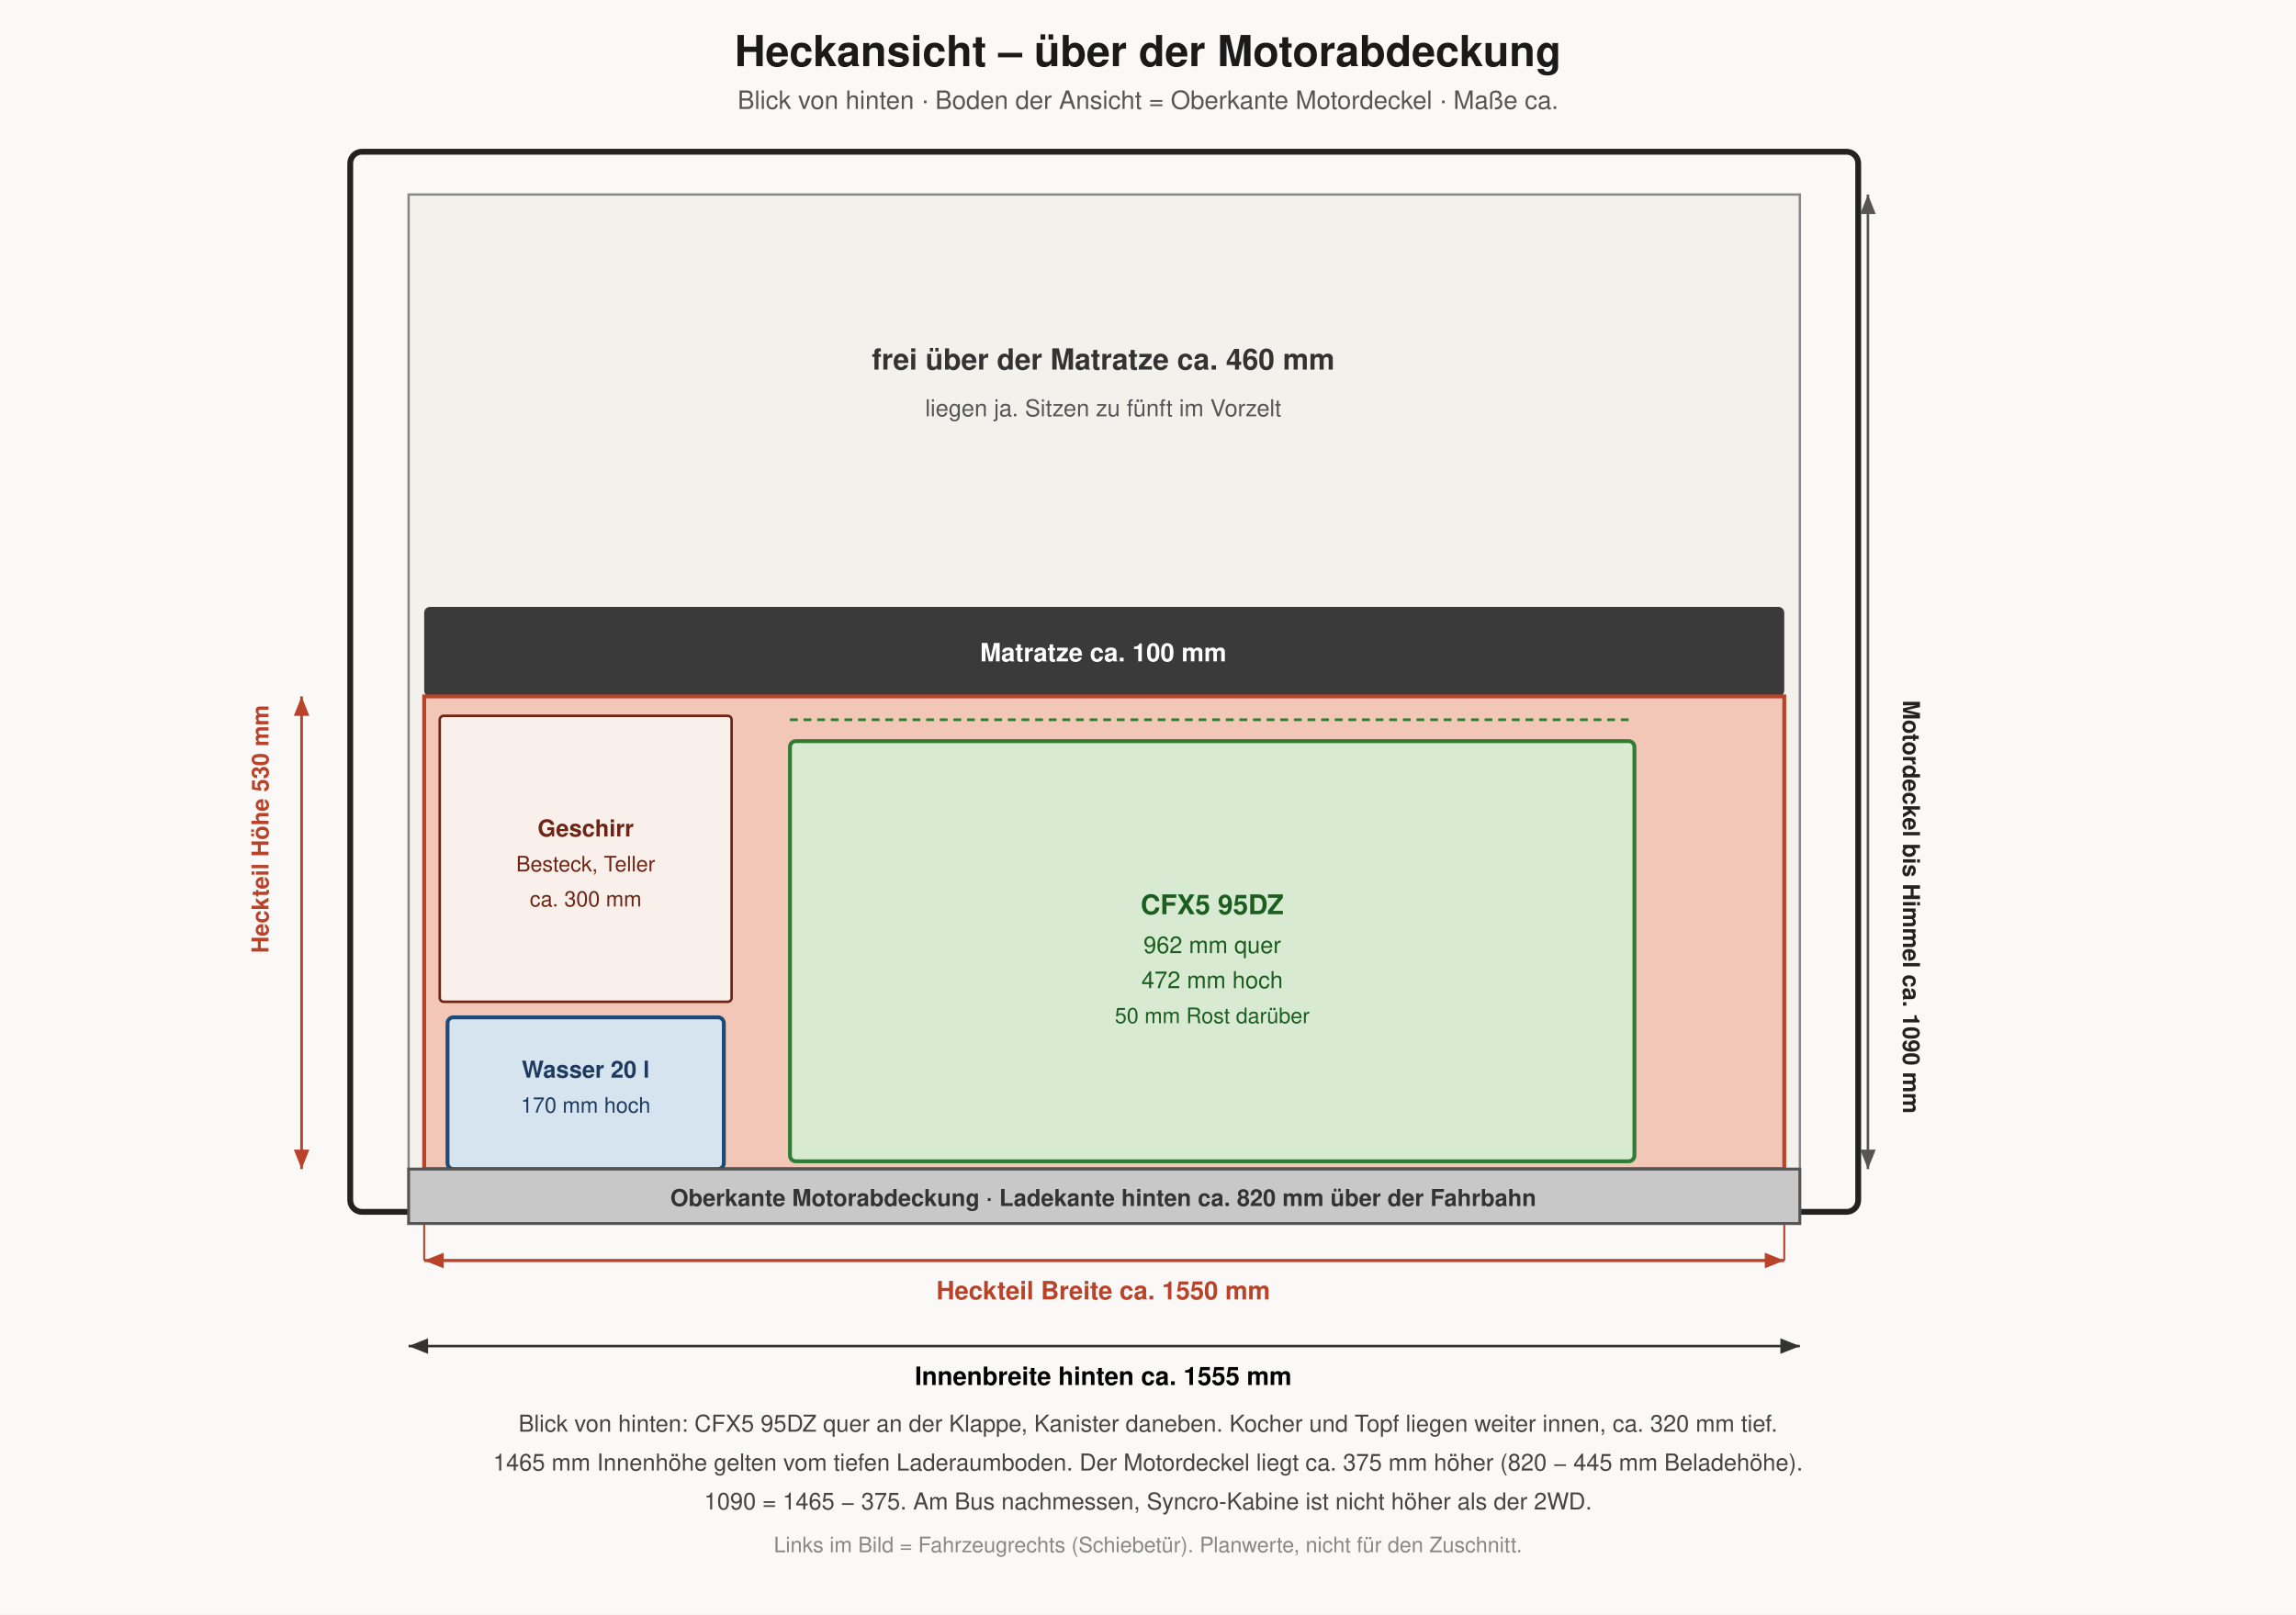
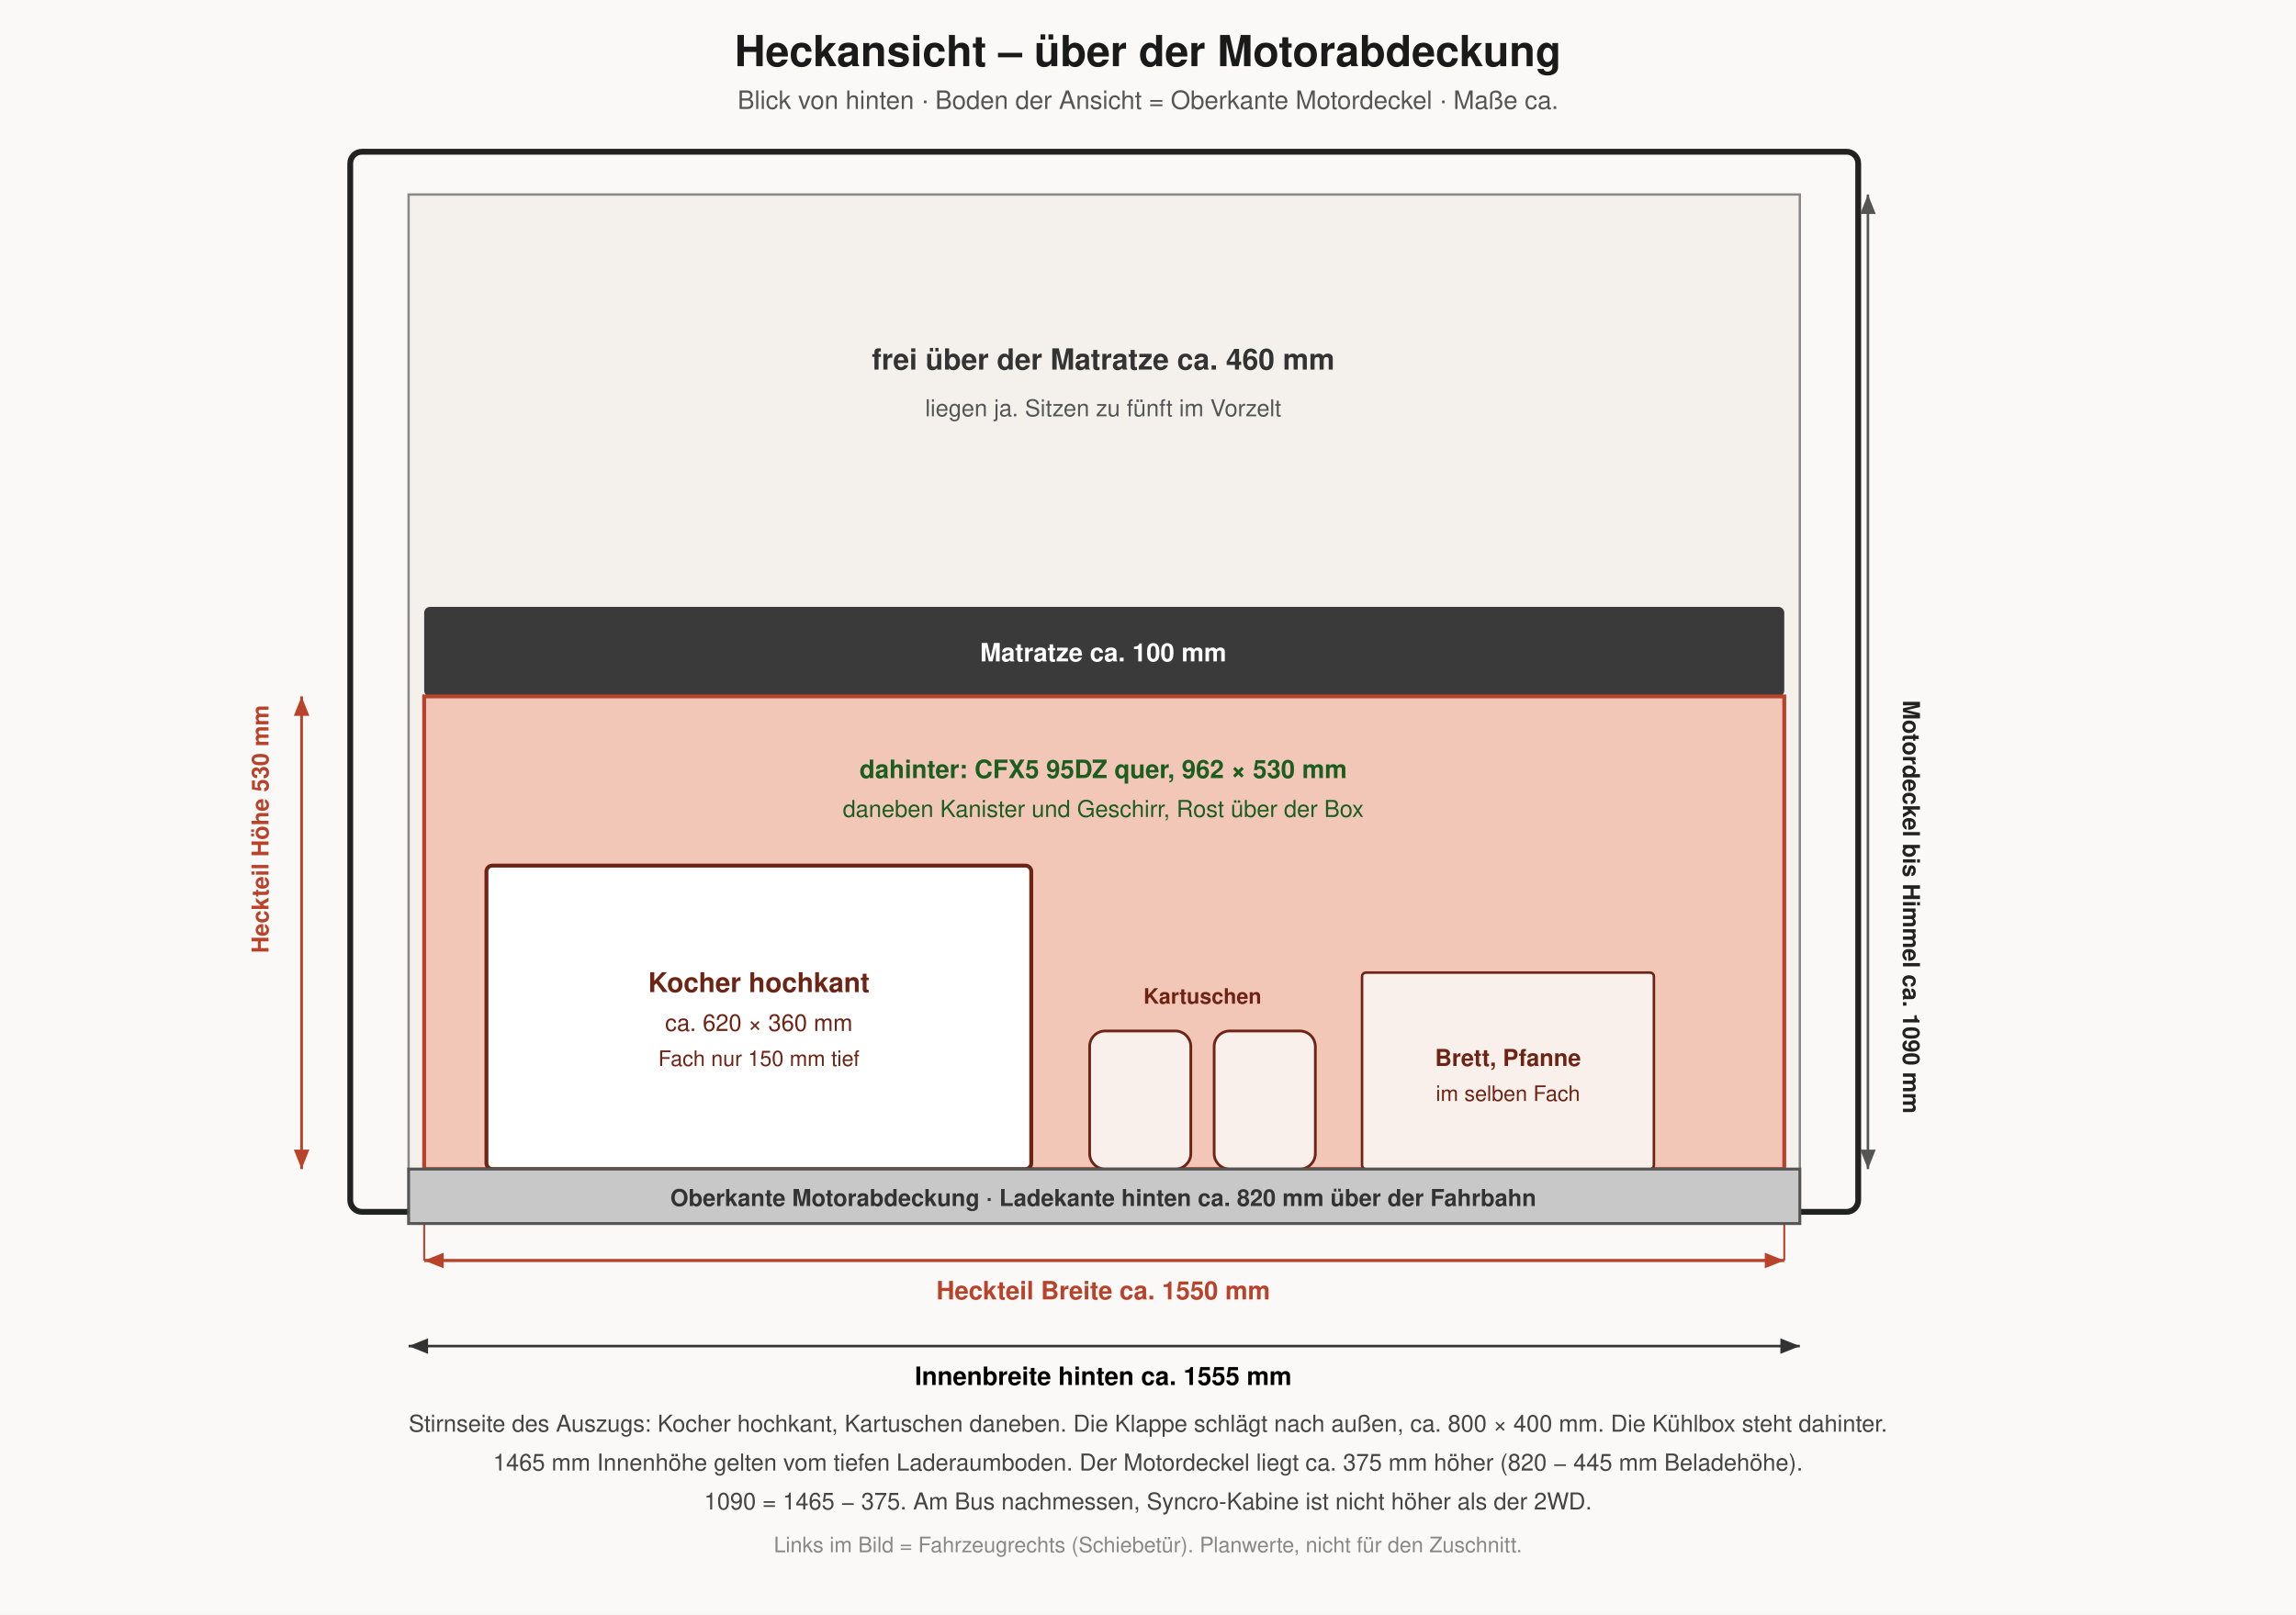
<svg xmlns="http://www.w3.org/2000/svg" viewBox="0 0 1180 830" font-family="Helvetica, Arial, sans-serif">
  <rect width="1180" height="830" fill="#faf9f7" />
  <text x="590" y="34" text-anchor="middle" font-size="22" font-weight="700" fill="#1a1a1a">Heckansicht – über der Motorabdeckung</text>
  <text x="590" y="56" text-anchor="middle" font-size="13" fill="#555">Blick von hinten · Boden der Ansicht = Oberkante Motordeckel · Maße ca.</text>
  <rect x="180" y="78" width="775" height="545" rx="6" fill="none" stroke="#222" stroke-width="3" />
  <rect x="210" y="100" width="715" height="501" fill="#f4f1ec" stroke="#888" stroke-width="1.2" />
  <text x="567" y="190" text-anchor="middle" font-size="15" font-weight="700" fill="#333">frei über der Matratze ca. 460 mm</text>
  <text x="567" y="214" text-anchor="middle" font-size="12" fill="#555">liegen ja. Sitzen zu fünft im Vorzelt</text>
  <rect x="218" y="312" width="699" height="46" rx="3" fill="#3a3a3a" />
  <text x="567" y="340" text-anchor="middle" font-size="13" font-weight="700" fill="#fff">Matratze ca. 100 mm</text>
  <rect x="218" y="358" width="699" height="243" fill="#f3c7b8" stroke="#b8432a" stroke-width="2" />
-   <rect x="226" y="368" width="150" height="147" rx="2" fill="#faf0eb" stroke="#6e2414" stroke-width="1.3" />
-   <text x="301" y="430" text-anchor="middle" font-size="12" font-weight="700" fill="#6e2414">Geschirr</text>
-   <text x="301" y="448" text-anchor="middle" font-size="11" fill="#6e2414">Besteck, Teller</text>
-   <text x="301" y="466" text-anchor="middle" font-size="11" fill="#6e2414">ca. 300 mm</text>
-   <rect x="230" y="523" width="142" height="78" rx="3" fill="#d6e4f0" stroke="#1e4a78" stroke-width="2" />
-   <text x="301" y="554" text-anchor="middle" font-size="12" font-weight="700" fill="#1e3a5f">Wasser 20 l</text>
-   <text x="301" y="572" text-anchor="middle" font-size="11" fill="#1e3a5f">170 mm hoch</text>
-   <rect x="406" y="381" width="434" height="216" rx="3" fill="#d9ead3" stroke="#2e7d32" stroke-width="2" />
-   <line x1="406" y1="370" x2="840" y2="370" stroke="#2e7d32" stroke-width="1.4" stroke-dasharray="4 3" />
-   <text x="623" y="470" text-anchor="middle" font-size="14" font-weight="700" fill="#1b5e20">CFX5 95DZ</text>
-   <text x="623" y="490" text-anchor="middle" font-size="12" fill="#1b5e20">962 mm quer</text>
-   <text x="623" y="508" text-anchor="middle" font-size="12" fill="#1b5e20">472 mm hoch</text>
-   <text x="623" y="526" text-anchor="middle" font-size="11" fill="#1b5e20">50 mm Rost darüber</text>
+   <rect x="250" y="445" width="280" height="156" rx="3" fill="#fff" stroke="#6e2414" stroke-width="2" />
+   <text x="390" y="510" text-anchor="middle" font-size="14" font-weight="700" fill="#6e2414">Kocher hochkant</text>
+   <text x="390" y="530" text-anchor="middle" font-size="12" fill="#6e2414">ca. 620 × 360 mm</text>
+   <text x="390" y="548" text-anchor="middle" font-size="11" fill="#6e2414">Fach nur 150 mm tief</text>
+   <rect x="560" y="530" width="52" height="71" rx="8" fill="#faf0eb" stroke="#6e2414" stroke-width="1.4" />
+   <rect x="624" y="530" width="52" height="71" rx="8" fill="#faf0eb" stroke="#6e2414" stroke-width="1.4" />
+   <text x="618" y="516" text-anchor="middle" font-size="11" font-weight="700" fill="#6e2414">Kartuschen</text>
+   <rect x="700" y="500" width="150" height="101" rx="2" fill="#faf0eb" stroke="#6e2414" stroke-width="1.3" />
+   <text x="775" y="548" text-anchor="middle" font-size="12" font-weight="700" fill="#6e2414">Brett, Pfanne</text>
+   <text x="775" y="566" text-anchor="middle" font-size="11" fill="#6e2414">im selben Fach</text>
+   <text x="567" y="400" text-anchor="middle" font-size="13" font-weight="700" fill="#1b5e20">dahinter: CFX5 95DZ quer, 962 × 530 mm</text>
+   <text x="567" y="420" text-anchor="middle" font-size="12" fill="#1b5e20">daneben Kanister und Geschirr, Rost über der Box</text>
  <line x1="218" y1="601" x2="218" y2="648" stroke="#b8432a" stroke-width="1" />
  <line x1="917" y1="601" x2="917" y2="648" stroke="#b8432a" stroke-width="1" />
  <line x1="218" y1="648" x2="917" y2="648" stroke="#b8432a" stroke-width="1.6" />
  <polygon points="218,648 228,644 228,652" fill="#b8432a" />
  <polygon points="917,648 907,644 907,652" fill="#b8432a" />
  <text x="567" y="668" text-anchor="middle" font-size="13" font-weight="700" fill="#b8432a">Heckteil Breite ca. 1550 mm</text>
  <line x1="210" y1="692" x2="925" y2="692" stroke="#333" stroke-width="1.3" />
  <polygon points="210,692 220,688 220,696" fill="#333" />
  <polygon points="925,692 915,688 915,696" fill="#333" />
  <text x="567" y="712" text-anchor="middle" font-size="13" font-weight="700">Innenbreite hinten ca. 1555 mm</text>
  <line x1="155" y1="358" x2="155" y2="601" stroke="#b8432a" stroke-width="1.4" />
  <polygon points="155,358 151,368 159,368" fill="#b8432a" />
  <polygon points="155,601 151,591 159,591" fill="#b8432a" />
  <text x="138" y="490" transform="rotate(-90 138 490)" font-size="12" font-weight="700" fill="#b8432a">Heckteil Höhe 530 mm</text>
  <line x1="960" y1="100" x2="960" y2="601" stroke="#555" stroke-width="1.3" />
  <polygon points="960,100 956,110 964,110" fill="#555" />
  <polygon points="960,601 956,591 964,591" fill="#555" />
  <text x="978" y="360" transform="rotate(90 978 360)" font-size="12" font-weight="700" fill="#222">Motordeckel bis Himmel ca. 1090 mm</text>
  <rect x="210" y="601" width="715" height="28" fill="#c8c8c8" stroke="#555" stroke-width="1.5" />
  <text x="567" y="620" text-anchor="middle" font-size="12" font-weight="700" fill="#333">Oberkante Motorabdeckung · Ladekante hinten ca. 820 mm über der Fahrbahn</text>
-   <text x="590" y="736" text-anchor="middle" font-size="12" fill="#444">Blick von hinten: CFX5 95DZ quer an der Klappe, Kanister daneben. Kocher und Topf liegen weiter innen, ca. 320 mm tief.</text>
+   <text x="590" y="736" text-anchor="middle" font-size="12" fill="#444">Stirnseite des Auszugs: Kocher hochkant, Kartuschen daneben. Die Klappe schlägt nach außen, ca. 800 × 400 mm. Die Kühlbox steht dahinter.</text>
  <text x="590" y="756" text-anchor="middle" font-size="12" fill="#444">1465 mm Innenhöhe gelten vom tiefen Laderaumboden. Der Motordeckel liegt ca. 375 mm höher (820 − 445 mm Beladehöhe).</text>
  <text x="590" y="776" text-anchor="middle" font-size="12" fill="#444">1090 = 1465 − 375. Am Bus nachmessen, Syncro-Kabine ist nicht höher als der 2WD.</text>
  <text x="590" y="798" text-anchor="middle" font-size="11" fill="#888">Links im Bild = Fahrzeugrechts (Schiebetür). Planwerte, nicht für den Zuschnitt.</text>
</svg>
